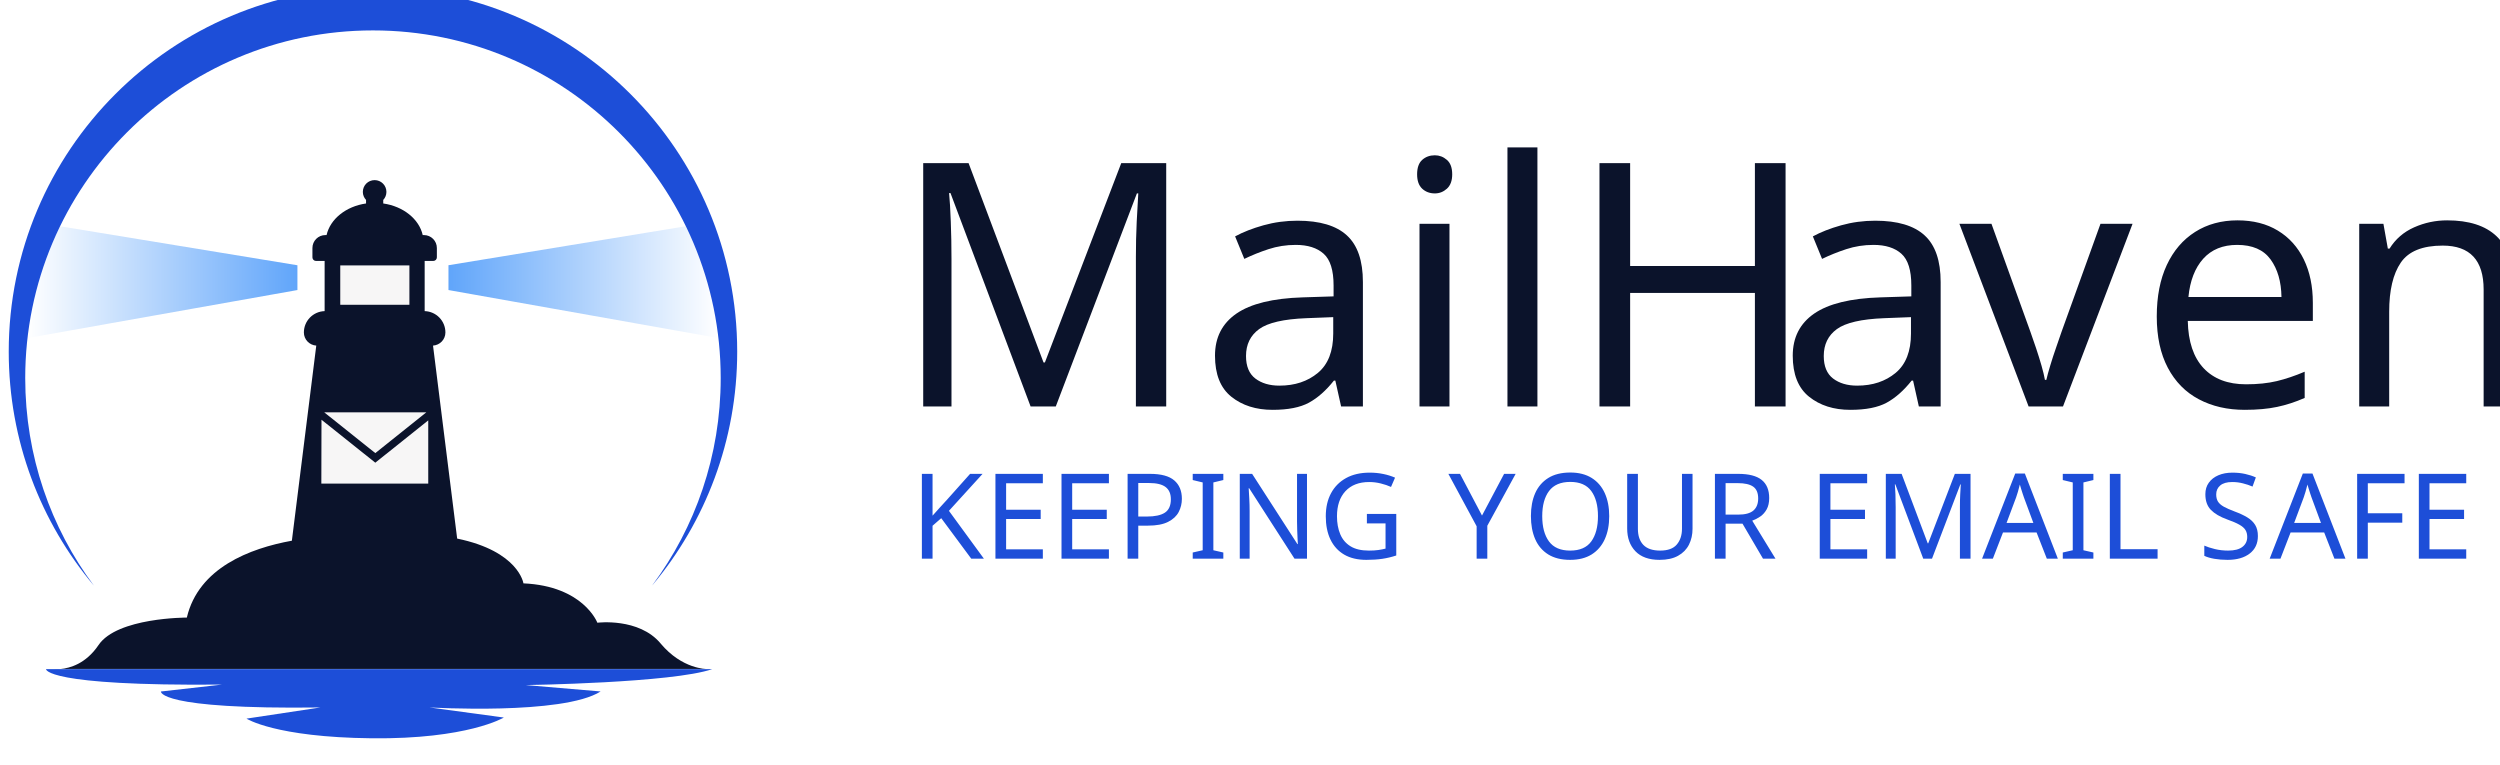
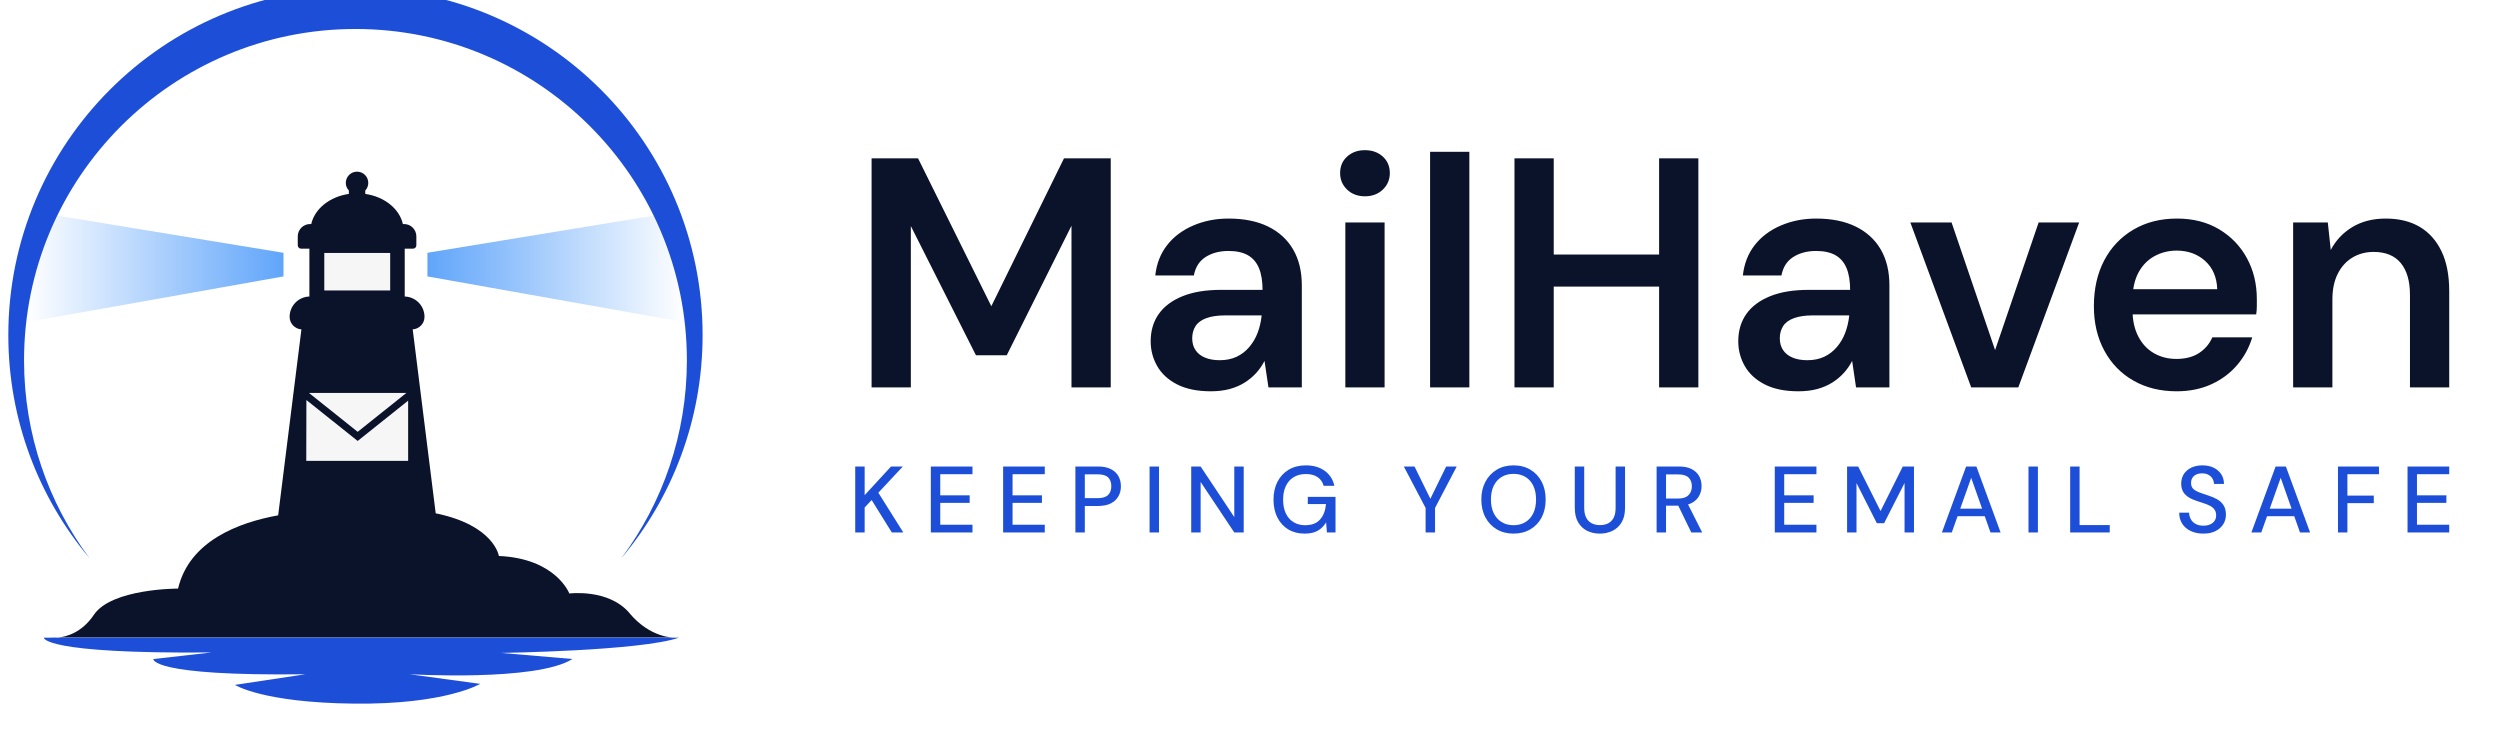
- <svg xmlns="http://www.w3.org/2000/svg" id="Livello_1" data-name="Livello 1" viewBox="75 192 670 205">
+ <svg xmlns="http://www.w3.org/2000/svg" id="Livello_1" data-name="Livello 1" viewBox="75 192 703 205">
  <defs>
    <style>
      .cls-1 {
        fill: url(#Sfumatura_senza_nome_6);
      }

      .cls-1, .cls-2, .cls-3, .cls-4, .cls-5, .cls-6 {
        stroke-width: 0px;
      }

      .cls-2 {
        fill: #f7f6f6;
      }

      .cls-7 {
        font-size: 91.35px;
      }

      .cls-7, .cls-8 {
        font-family: Interstate-Regular, Interstate;
      }

      .cls-7, .cls-5 {
        fill: #0b132b;
      }

      .cls-9 {
        letter-spacing: -.02em;
      }

      .cls-8 {
        font-size: 31.85px;
      }

      .cls-8, .cls-4 {
        fill: #1d4ed8;
      }

      .cls-10 {
        letter-spacing: 0em;
      }

      .cls-11 {
        letter-spacing: -.02em;
      }

      .cls-12 {
        letter-spacing: -.01em;
      }

      .cls-3 {
        fill: url(#Sfumatura_senza_nome_10);
      }

      .cls-6 {
        fill: #161a32;
      }

      .cls-13 {
        letter-spacing: -.06em;
      }

      .cls-14 {
        letter-spacing: 0em;
      }
    </style>
    <linearGradient id="Sfumatura_senza_nome_10" data-name="Sfumatura senza nome 10" x1="82.37" y1="267.62" x2="154.71" y2="267.62" gradientUnits="userSpaceOnUse">
      <stop offset="0" stop-color="#fff" />
      <stop offset="1" stop-color="#60a5fa" />
    </linearGradient>
    <linearGradient id="Sfumatura_senza_nome_6" data-name="Sfumatura senza nome 6" x1="195.19" y1="267.62" x2="267.53" y2="267.62" gradientUnits="userSpaceOnUse">
      <stop offset="0" stop-color="#60a5fa" />
      <stop offset="1" stop-color="#fff" />
    </linearGradient>
  </defs>
  <g>
    <g>
      <path class="cls-3" d="M154.71,263.08v6.65l-72.35,12.87c1.22-10.64,4.23-20.73,8.72-29.96l63.63,10.45Z" />
      <path class="cls-1" d="M267.53,282.6l-72.34-12.87v-6.65l63.62-10.45c4.5,9.24,7.51,19.32,8.72,29.96Z" />
    </g>
    <g>
      <path class="cls-6" d="M89.46,371.29s.7.1,1.82,0h-1.82Z" />
      <path class="cls-5" d="M252.05,364.45c-5.84-6.98-16.96-5.56-16.96-5.56,0,0-3.7-9.83-19.81-10.55,0,0-1.23-8.59-17.76-12l-6.47-51.72c1.85-.12,3.32-1.64,3.32-3.52,0-3.11-2.47-5.63-5.56-5.72v-13.45h2.32c.53,0,.95-.43.95-.95v-2.51c0-1.92-1.55-3.47-3.47-3.47h-.32c-.98-4.31-5.21-7.7-10.58-8.47v-.95c.53-.56.85-1.32.85-2.15,0-1.74-1.41-3.16-3.16-3.16s-3.16,1.41-3.16,3.16c0,.83.33,1.58.86,2.15v.95c-5.37.77-9.6,4.16-10.58,8.47h-.32c-1.92,0-3.47,1.55-3.47,3.47v2.51c0,.53.43.95.95.95h2.32v13.45c-3.08.09-5.56,2.61-5.56,5.72,0,1.88,1.47,3.4,3.32,3.52l-6.54,52.29c-11.27,2.04-25,7.27-28.15,20.6,0,0-18.67-.05-23.66,7.36-3.41,5.06-7.75,6.2-10.15,6.41h173.17s-6.56.14-12.4-6.84Z" />
    </g>
    <path class="cls-4" d="M249.83,348.83c11.51-15.5,18.32-34.7,18.32-55.49,0-51.47-41.73-93.19-93.2-93.19s-93.19,41.73-93.19,93.19c0,20.84,6.85,40.1,18.41,55.62-14.25-16.96-22.83-38.85-22.83-62.73,0-53.91,43.7-97.61,97.61-97.61s97.62,43.7,97.62,97.61c0,23.83-8.55,45.67-22.73,62.61Z" />
    <path class="cls-4" d="M87.34,371.34s-.43,4.56,47.17,4.13l-16.38,1.85s-1.01,4.85,42.74,4.28l-19.81,2.99s7.68,4.99,33.48,5.27c25.8.29,35.49-5.56,35.49-5.56l-19.95-2.71s35.77,2.14,45.89-4.28l-20.09-1.71s39.33-.57,50.02-4.28H87.34Z" />
    <g>
      <rect class="cls-2" x="166.19" y="263.13" width="18.53" height="10.55" />
      <g>
        <polyline class="cls-2" points="161.16 304.49 175.58 316 189.77 304.66 189.77 321.6 161.12 321.6" />
        <polygon class="cls-2" points="189.26 302.5 188.46 303.14 175.58 313.43 162.69 303.14 161.89 302.5 189.26 302.5" />
      </g>
    </g>
  </g>
  <g>
-     <text class="cls-7" transform="translate(313.56 300.93)">
-       <tspan x="0" y="0">MailH</tspan>
-       <tspan class="cls-12" x="237.69" y="0">a</tspan>
-       <tspan class="cls-9" x="286.56" y="0">v</tspan>
-       <tspan class="cls-10" x="334.42" y="0">en</tspan>
-     </text>
-     <text class="cls-8" transform="translate(318.97 341.73)">
-       <tspan x="0" y="0">KEEPING </tspan>
-       <tspan class="cls-13" x="144.19" y="0">Y</tspan>
-       <tspan x="164.38" y="0">OUR EMAIL </tspan>
-       <tspan class="cls-11" x="345.16" y="0">S</tspan>
-       <tspan class="cls-14" x="364.3" y="0">AFE</tspan>
-     </text>
+     
+     
  </g>
+   <path fill="#0b132b" d="M331.13 300.93L320.09 300.93L320.09 236.53L333.16 236.53L353.76 278.11L353.76 278.11L374.19 236.53L387.34 236.53L387.34 300.93L376.30 300.93L376.30 255.48L376.30 255.48L358.09 291.91L349.44 291.91L331.13 255.57L331.13 255.57L331.13 300.93ZM415.50 302.03L415.50 302.03Q409.79 302.03 406.02 300.10Q402.25 298.17 400.41 294.95Q398.57 291.73 398.57 287.96L398.57 287.96Q398.57 283.54 400.82 280.32Q403.08 277.10 407.49 275.31Q411.91 273.51 418.35 273.51L418.35 273.51L430.03 273.51Q430.03 269.83 429.02 267.40Q428.01 264.96 425.89 263.76Q423.78 262.57 420.46 262.57L420.46 262.57Q416.69 262.57 414.02 264.27Q411.36 265.97 410.71 269.47L410.71 269.47L399.86 269.47Q400.41 264.50 403.17 260.96Q405.93 257.41 410.48 255.44Q415.04 253.46 420.46 253.46L420.46 253.46Q427.00 253.46 431.60 255.71Q436.20 257.97 438.63 262.15Q441.07 266.34 441.07 272.23L441.07 272.23L441.07 300.93L431.69 300.93L430.58 293.48L430.58 293.48Q429.66 295.32 428.24 296.88Q426.81 298.45 424.97 299.60Q423.13 300.75 420.79 301.39Q418.44 302.03 415.50 302.03ZM417.98 293.29L417.98 293.29Q420.65 293.29 422.72 292.33Q424.79 291.36 426.31 289.57Q427.82 287.77 428.65 285.57Q429.48 283.36 429.76 280.87L429.76 280.87L429.76 280.69L419.54 280.69Q416.32 280.69 414.21 281.47Q412.09 282.25 411.17 283.73Q410.25 285.20 410.25 287.13L410.25 287.13Q410.25 289.06 411.17 290.44Q412.09 291.82 413.84 292.56Q415.59 293.29 417.98 293.29ZM464.35 300.93L453.31 300.93L453.31 254.56L464.35 254.56L464.35 300.93ZM458.83 247.20L458.83 247.20Q455.79 247.20 453.81 245.32Q451.84 243.43 451.84 240.67L451.84 240.67Q451.84 237.82 453.81 236.02Q455.79 234.23 458.83 234.23L458.83 234.23Q461.86 234.23 463.84 236.02Q465.82 237.82 465.82 240.67L465.82 240.67Q465.82 243.43 463.84 245.32Q461.86 247.20 458.83 247.20ZM488.18 300.93L477.14 300.93L477.14 234.69L488.18 234.69L488.18 300.93ZM552.58 300.93L541.54 300.93L541.54 236.53L552.58 236.53L552.58 300.93ZM511.91 300.93L500.87 300.93L500.87 236.53L511.91 236.53L511.91 300.93ZM543.65 272.59L510.26 272.59L510.26 263.58L543.65 263.58L543.65 272.59ZM580.73 302.03L580.73 302.03Q575.02 302.03 571.25 300.10Q567.48 298.17 565.64 294.95Q563.80 291.73 563.80 287.96L563.80 287.96Q563.80 283.54 566.05 280.32Q568.31 277.10 572.72 275.31Q577.14 273.51 583.58 273.51L583.58 273.51L595.26 273.51Q595.26 269.83 594.25 267.40Q593.24 264.96 591.12 263.76Q589.01 262.57 585.70 262.57L585.70 262.57Q581.92 262.57 579.26 264.27Q576.59 265.97 575.94 269.47L575.94 269.47L565.09 269.47Q565.64 264.50 568.40 260.96Q571.16 257.41 575.71 255.44Q580.27 253.46 585.70 253.46L585.70 253.46Q592.23 253.46 596.83 255.71Q601.43 257.97 603.87 262.15Q606.30 266.34 606.30 272.23L606.30 272.23L606.30 300.93L596.92 300.93L595.82 293.48L595.82 293.48Q594.90 295.32 593.47 296.88Q592.04 298.45 590.20 299.60Q588.36 300.75 586.02 301.39Q583.67 302.03 580.73 302.03ZM583.21 293.29L583.21 293.29Q585.88 293.29 587.95 292.33Q590.02 291.36 591.54 289.57Q593.06 287.77 593.88 285.57Q594.71 283.36 594.99 280.87L594.99 280.87L594.99 280.69L584.78 280.69Q581.56 280.69 579.44 281.47Q577.32 282.25 576.40 283.73Q575.48 285.20 575.48 287.13L575.48 287.13Q575.48 289.06 576.40 290.44Q577.32 291.82 579.07 292.56Q580.82 293.29 583.21 293.29ZM642.55 300.93L629.30 300.93L612.19 254.56L623.78 254.56L636.02 290.44L636.02 290.44L648.26 254.56L659.66 254.56L642.55 300.93ZM687.08 302.03L687.08 302.03Q680.18 302.03 674.94 299.04Q669.69 296.05 666.75 290.63Q663.80 285.20 663.80 278.11L663.80 278.11Q663.80 270.75 666.70 265.23Q669.60 259.71 674.89 256.59Q680.18 253.46 687.17 253.46L687.17 253.46Q693.98 253.46 699.04 256.49Q704.10 259.53 706.86 264.64Q709.62 269.74 709.62 276.09L709.62 276.09Q709.62 277.01 709.62 278.11Q709.62 279.22 709.44 280.41L709.44 280.41L671.72 280.41L671.72 273.33L698.49 273.33Q698.30 268.27 695.08 265.37Q691.86 262.47 687.08 262.47L687.08 262.47Q683.68 262.47 680.82 264.04Q677.97 265.60 676.32 268.68Q674.66 271.77 674.66 276.46L674.66 276.46L674.66 279.13Q674.66 283.45 676.27 286.58Q677.88 289.71 680.69 291.32Q683.49 292.93 686.99 292.93L686.99 292.93Q690.85 292.93 693.38 291.27Q695.91 289.61 697.11 286.85L697.11 286.85L708.33 286.85Q707.04 291.18 704.10 294.63Q701.16 298.08 696.83 300.06Q692.51 302.03 687.08 302.03ZM730.87 300.93L719.83 300.93L719.83 254.56L729.58 254.56L730.41 262.29L730.41 262.29Q732.53 258.24 736.48 255.85Q740.44 253.46 745.87 253.46L745.87 253.46Q751.48 253.46 755.44 255.80Q759.39 258.15 761.55 262.66Q763.72 267.17 763.72 273.88L763.72 273.88L763.72 300.93L752.68 300.93L752.68 274.89Q752.68 269.10 750.10 265.97Q747.52 262.84 742.46 262.84L742.46 262.84Q739.15 262.84 736.53 264.41Q733.91 265.97 732.39 268.96Q730.87 271.95 730.87 276.18L730.87 276.18L730.87 300.93Z" />
+   <path fill="#1d4ed8" d="M318.14 341.73L315.49 341.73L315.49 323.18L318.14 323.18L318.14 331.24L325.56 323.18L328.88 323.18L321.99 330.55L329.01 341.73L325.78 341.73L320.11 332.61L318.14 334.71L318.14 341.73ZM348.46 341.73L336.75 341.73L336.75 323.18L348.46 323.18L348.46 325.35L339.40 325.35L339.40 331.29L347.67 331.29L347.67 333.41L339.40 333.41L339.40 339.56L348.46 339.56L348.46 341.73ZM368.79 341.73L357.08 341.73L357.08 323.18L368.79 323.18L368.79 325.35L359.73 325.35L359.73 331.29L367.99 331.29L367.99 333.41L359.73 333.41L359.73 339.56L368.79 339.56L368.79 341.73ZM380.05 341.73L377.40 341.73L377.40 323.18L383.74 323.18Q385.96 323.18 387.39 323.92Q388.82 324.66 389.51 325.91Q390.20 327.16 390.20 328.75L390.20 328.75Q390.20 330.26 389.53 331.51Q388.85 332.77 387.42 333.53Q385.99 334.28 383.74 334.28L383.74 334.28L380.05 334.28L380.05 341.73ZM380.05 325.38L380.05 332.08L383.63 332.08Q385.72 332.08 386.61 331.17Q387.50 330.26 387.50 328.75L387.50 328.75Q387.50 327.13 386.61 326.25Q385.72 325.38 383.63 325.38L383.63 325.38L380.05 325.38ZM400.91 341.73L398.26 341.73L398.26 323.18L400.91 323.18L400.91 341.73ZM412.62 341.73L409.97 341.73L409.97 323.18L412.62 323.18L422.08 337.41L422.08 337.41L422.08 323.18L424.73 323.18L424.73 341.73L422.08 341.73L412.62 327.53L412.62 327.53L412.62 341.73ZM441.83 342.05L441.83 342.05Q439.20 342.05 437.24 340.86Q435.28 339.66 434.20 337.52Q433.11 335.37 433.11 332.51L433.11 332.51Q433.11 329.67 434.21 327.50Q435.31 325.33 437.36 324.09Q439.42 322.86 442.22 322.86L442.22 322.86Q445.38 322.86 447.50 324.39Q449.62 325.91 450.23 328.61L450.23 328.61L447.21 328.61Q446.81 327.08 445.54 326.19Q444.27 325.30 442.20 325.30L442.20 325.30Q440.24 325.30 438.79 326.17Q437.35 327.05 436.58 328.67Q435.81 330.28 435.81 332.51L435.81 332.51Q435.81 334.76 436.58 336.38Q437.35 337.99 438.75 338.84Q440.16 339.69 441.99 339.69L441.99 339.69Q444.80 339.69 446.21 338.07Q447.63 336.46 447.87 333.75L447.87 333.75L442.75 333.75L442.75 331.71L450.55 331.71L450.55 341.73L448.13 341.73L447.90 338.89L447.90 338.89Q447.26 339.93 446.43 340.63Q445.59 341.33 444.48 341.69Q443.36 342.05 441.83 342.05ZM478.53 341.73L475.88 341.73L475.88 334.84L469.76 323.18L472.76 323.18L477.55 332.93L476.89 332.93L481.66 323.18L484.63 323.18L478.53 334.84L478.53 341.73ZM500.58 342.05L500.58 342.05Q497.91 342.05 495.88 340.84Q493.85 339.64 492.70 337.48Q491.55 335.32 491.55 332.46L491.55 332.46Q491.55 329.62 492.70 327.46Q493.85 325.30 495.88 324.08Q497.91 322.86 500.58 322.86L500.58 322.86Q503.31 322.86 505.35 324.08Q507.39 325.30 508.52 327.46Q509.64 329.62 509.64 332.46L509.64 332.46Q509.64 335.32 508.52 337.48Q507.39 339.64 505.35 340.84Q503.31 342.05 500.58 342.05ZM500.61 339.69L500.61 339.69Q502.52 339.69 503.95 338.81Q505.38 337.94 506.16 336.32Q506.94 334.71 506.94 332.46L506.94 332.46Q506.94 330.20 506.16 328.59Q505.38 326.97 503.95 326.11Q502.52 325.25 500.61 325.25L500.61 325.25Q498.70 325.25 497.27 326.11Q495.84 326.97 495.04 328.59Q494.25 330.20 494.25 332.46L494.25 332.46Q494.25 334.71 495.04 336.32Q495.84 337.94 497.27 338.81Q498.70 339.69 500.61 339.69ZM524.86 342.05L524.86 342.05Q522.90 342.05 521.31 341.27Q519.72 340.48 518.78 338.88Q517.83 337.28 517.83 334.79L517.83 334.79L517.83 323.18L520.48 323.18L520.48 334.81Q520.48 336.48 521.04 337.56Q521.60 338.63 522.59 339.15Q523.58 339.66 524.91 339.66L524.91 339.66Q526.26 339.66 527.24 339.15Q528.22 338.63 528.77 337.56Q529.31 336.48 529.31 334.81L529.31 334.81L529.31 323.18L531.96 323.18L531.96 334.79Q531.96 337.28 531.00 338.88Q530.05 340.48 528.43 341.27Q526.82 342.05 524.86 342.05ZM543.49 341.73L540.84 341.73L540.84 323.18L547.12 323.18Q549.32 323.18 550.72 323.92Q552.13 324.66 552.80 325.90Q553.48 327.13 553.48 328.69L553.48 328.69Q553.48 330.18 552.80 331.43Q552.13 332.69 550.70 333.45Q549.26 334.20 547.04 334.20L547.04 334.20L543.49 334.20L543.49 341.73ZM553.66 341.73L550.59 341.73L546.59 333.49L549.50 333.49L553.66 341.73ZM543.49 325.41L543.49 332.19L546.93 332.19Q548.89 332.19 549.82 331.22Q550.75 330.26 550.75 328.75L550.75 328.75Q550.75 327.21 549.85 326.31Q548.95 325.41 546.93 325.41L546.93 325.41L543.49 325.41ZM585.78 341.73L574.07 341.73L574.07 323.18L585.78 323.18L585.78 325.35L576.72 325.35L576.72 331.29L584.99 331.29L584.99 333.41L576.72 333.41L576.72 339.56L585.78 339.56L585.78 341.73ZM597.05 341.73L594.40 341.73L594.40 323.18L597.52 323.18L603.81 335.71L603.81 335.71L610.06 323.18L613.21 323.18L613.21 341.73L610.56 341.73L610.56 327.82L610.56 327.82L604.81 339.13L602.77 339.13L597.05 327.84L597.05 327.84L597.05 341.73ZM623.84 341.73L621.06 341.73L627.87 323.18L630.76 323.18L637.57 341.73L634.73 341.73L629.30 326.36L629.30 326.36L623.84 341.73ZM634.33 337.15L624.13 337.15L624.87 335.03L633.59 335.03L634.33 337.15ZM648.06 341.73L645.41 341.73L645.41 323.18L648.06 323.18L648.06 341.73ZM668.26 341.73L657.13 341.73L657.13 323.18L659.78 323.18L659.78 339.64L668.26 339.64L668.26 341.73ZM694.60 342.05L694.60 342.05Q692.56 342.05 691.02 341.32Q689.49 340.59 688.64 339.27Q687.79 337.94 687.79 336.17L687.79 336.17L690.57 336.17Q690.60 337.17 691.06 338.01Q691.53 338.84 692.41 339.33Q693.30 339.82 694.60 339.82L694.60 339.82Q695.71 339.82 696.52 339.45Q697.33 339.08 697.75 338.43Q698.18 337.78 698.18 336.93L698.18 336.93Q698.18 335.95 697.73 335.32Q697.28 334.68 696.52 334.27Q695.77 333.86 694.77 333.54Q693.78 333.22 692.69 332.85L692.69 332.85Q690.49 332.14 689.42 331.00Q688.35 329.86 688.35 328.03L688.35 328.03Q688.35 326.47 689.09 325.31Q689.83 324.16 691.17 323.51Q692.51 322.86 694.34 322.86L694.34 322.86Q696.14 322.86 697.49 323.52Q698.84 324.19 699.61 325.35Q700.38 326.52 700.38 328.08L700.38 328.08L697.57 328.08Q697.57 327.37 697.20 326.68Q696.83 325.99 696.08 325.55Q695.34 325.11 694.26 325.11L694.26 325.11Q693.35 325.09 692.64 325.41Q691.92 325.72 691.53 326.33Q691.13 326.94 691.13 327.79L691.13 327.79Q691.13 328.64 691.49 329.16Q691.84 329.67 692.53 330.04Q693.22 330.41 694.14 330.72Q695.05 331.02 696.16 331.40L696.16 331.40Q697.54 331.85 698.62 332.49Q699.69 333.14 700.31 334.16Q700.93 335.18 700.93 336.77L700.93 336.77Q700.93 338.15 700.22 339.35Q699.50 340.54 698.10 341.29Q696.69 342.05 694.60 342.05ZM710.87 341.73L708.09 341.73L714.90 323.18L717.79 323.18L724.60 341.73L721.76 341.73L716.33 326.36L716.33 326.36L710.87 341.73ZM721.37 337.15L711.16 337.15L711.91 335.03L720.62 335.03L721.37 337.15ZM735.09 341.73L732.44 341.73L732.44 323.18L743.97 323.18L743.97 325.35L735.09 325.35L735.09 331.37L742.51 331.37L742.51 333.49L735.09 333.49L735.09 341.73ZM763.72 341.73L752.00 341.73L752.00 323.18L763.72 323.18L763.72 325.35L754.65 325.35L754.65 331.29L762.92 331.29L762.92 333.41L754.65 333.41L754.65 339.56L763.72 339.56L763.72 341.73Z" />
</svg>
